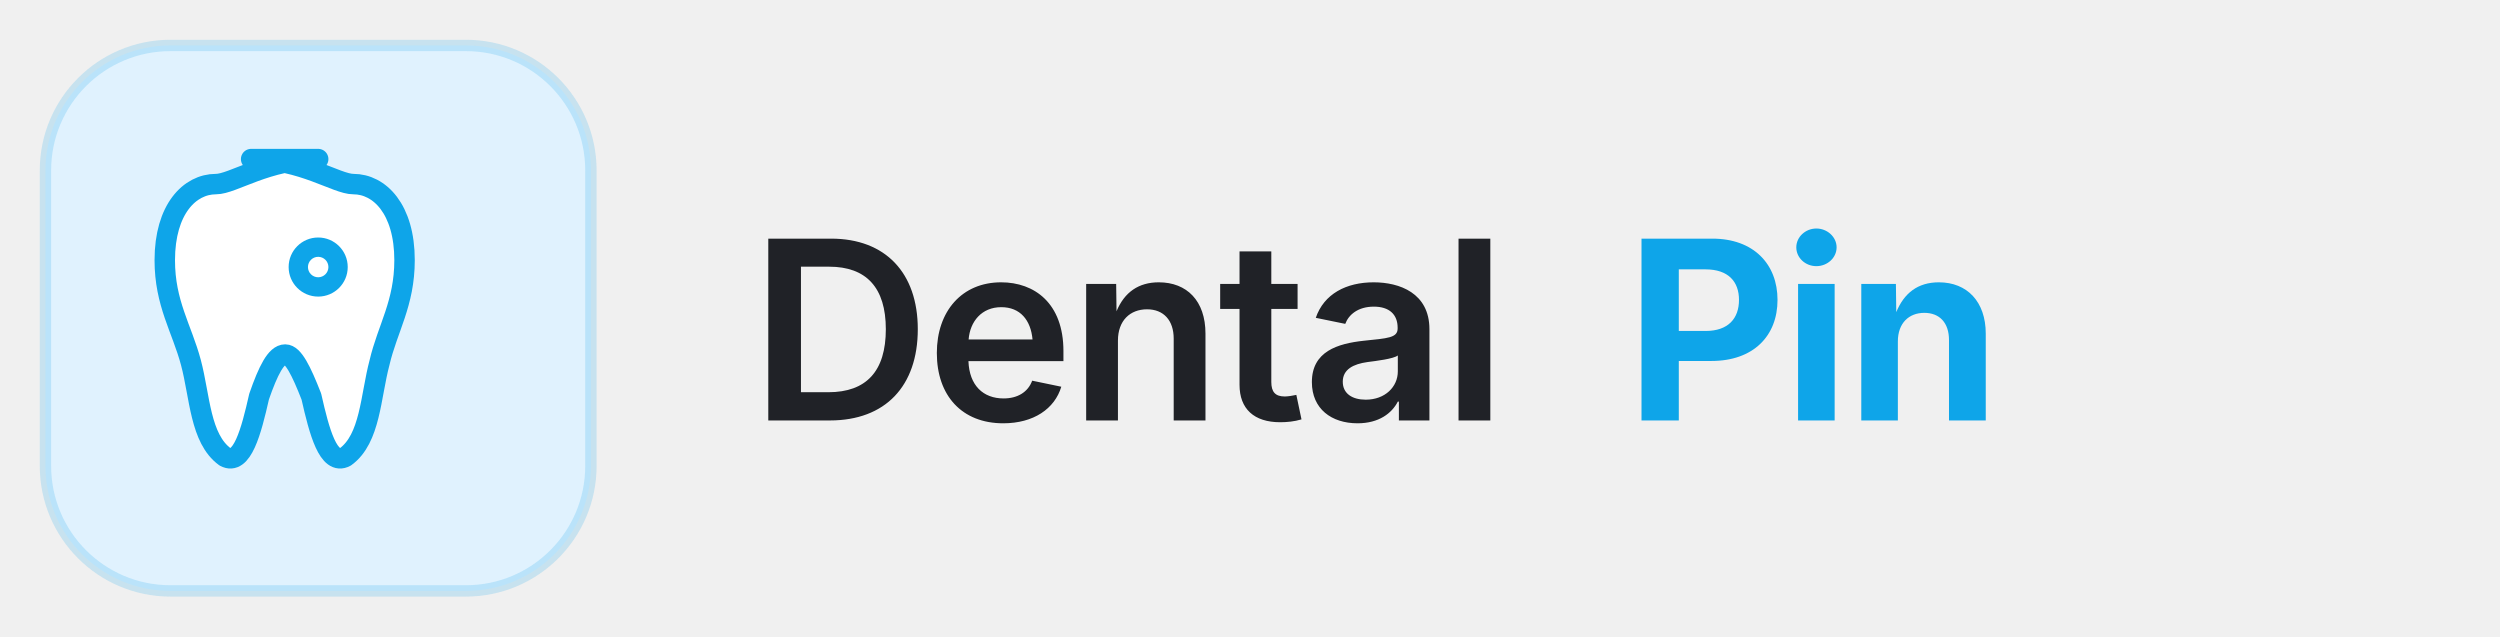
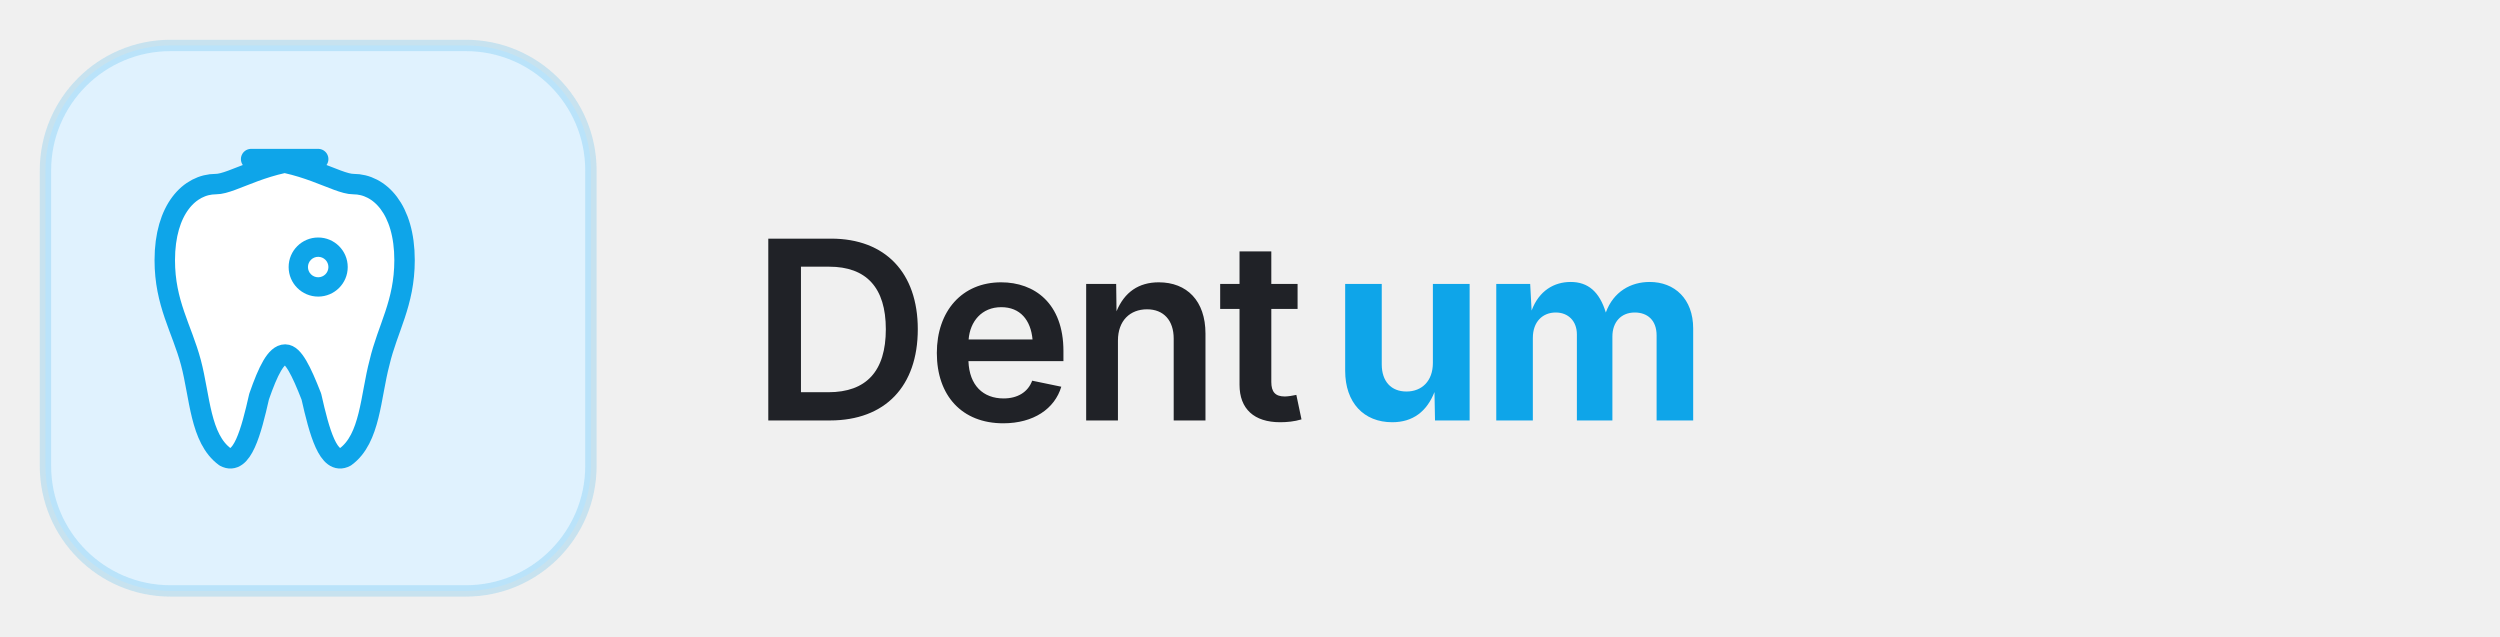
- <svg xmlns="http://www.w3.org/2000/svg" width="220" height="56" viewBox="0 0 220 56" fill="none" role="img" aria-label="DentalPin">
+ <svg xmlns="http://www.w3.org/2000/svg" width="220" height="56" viewBox="0 0 220 56" fill="none" role="img" aria-label="Dentum">
  <g transform="translate(4,4)">
    <rect x="0" y="0" width="48" height="48" rx="11" fill="#E0F2FE" />
    <rect x="0" y="0" width="48" height="48" rx="11" stroke="#0EA5E9" stroke-opacity="0.18" stroke-width="1" />
    <path d="M24 10              c -4.5 0 -7.5 2.2 -9 2.2              c -2.3 0 -4.5 2.2 -4.5 6.7              c 0 3.8 1.5 6 2.3 9              c 0.8 3 0.8 6.7 3 8.3              c 1.5 0.8 2.3 -2.2 3 -5.3              c 0.8 -2.3 1.5 -3.7 2.3 -3.7              c 0.7 0 1.4 1.4 2.3 3.7              c 0.7 3.1 1.5 6.1 3 5.3              c 2.2 -1.6 2.2 -5.3 3 -8.3              c 0.7 -3 2.2 -5.2 2.2 -9              c 0 -4.5 -2.2 -6.7 -4.5 -6.7              c -1.5 0 -4.5 -2.2 -9 -2.2 Z" fill="#FFFFFF" stroke="#0EA5E9" stroke-width="1.8" stroke-linejoin="round" stroke-linecap="round" />
    <circle cx="24" cy="19.5" r="2.6" fill="#0EA5E9" />
    <circle cx="24" cy="19.5" r="0.9" fill="#FFFFFF" />
  </g>
  <g transform="translate(66,37)" font-family="Inter, -apple-system, system-ui, 'Segoe UI', Helvetica, Arial" font-size="22" letter-spacing="-0.4">
-     <text x="0" y="0" fill="#0F1116" fill-opacity="0.92" font-weight="600">Dental</text>
-     <text x="77" y="0" fill="#0EA5E9" font-weight="700">Pin</text>
+     <text x="0" y="0" fill="#0F1116" fill-opacity="0.92" font-weight="600">Dent</text>
+     <text x="51" y="0" fill="#0EA5E9" font-weight="700">um</text>
  </g>
</svg>
